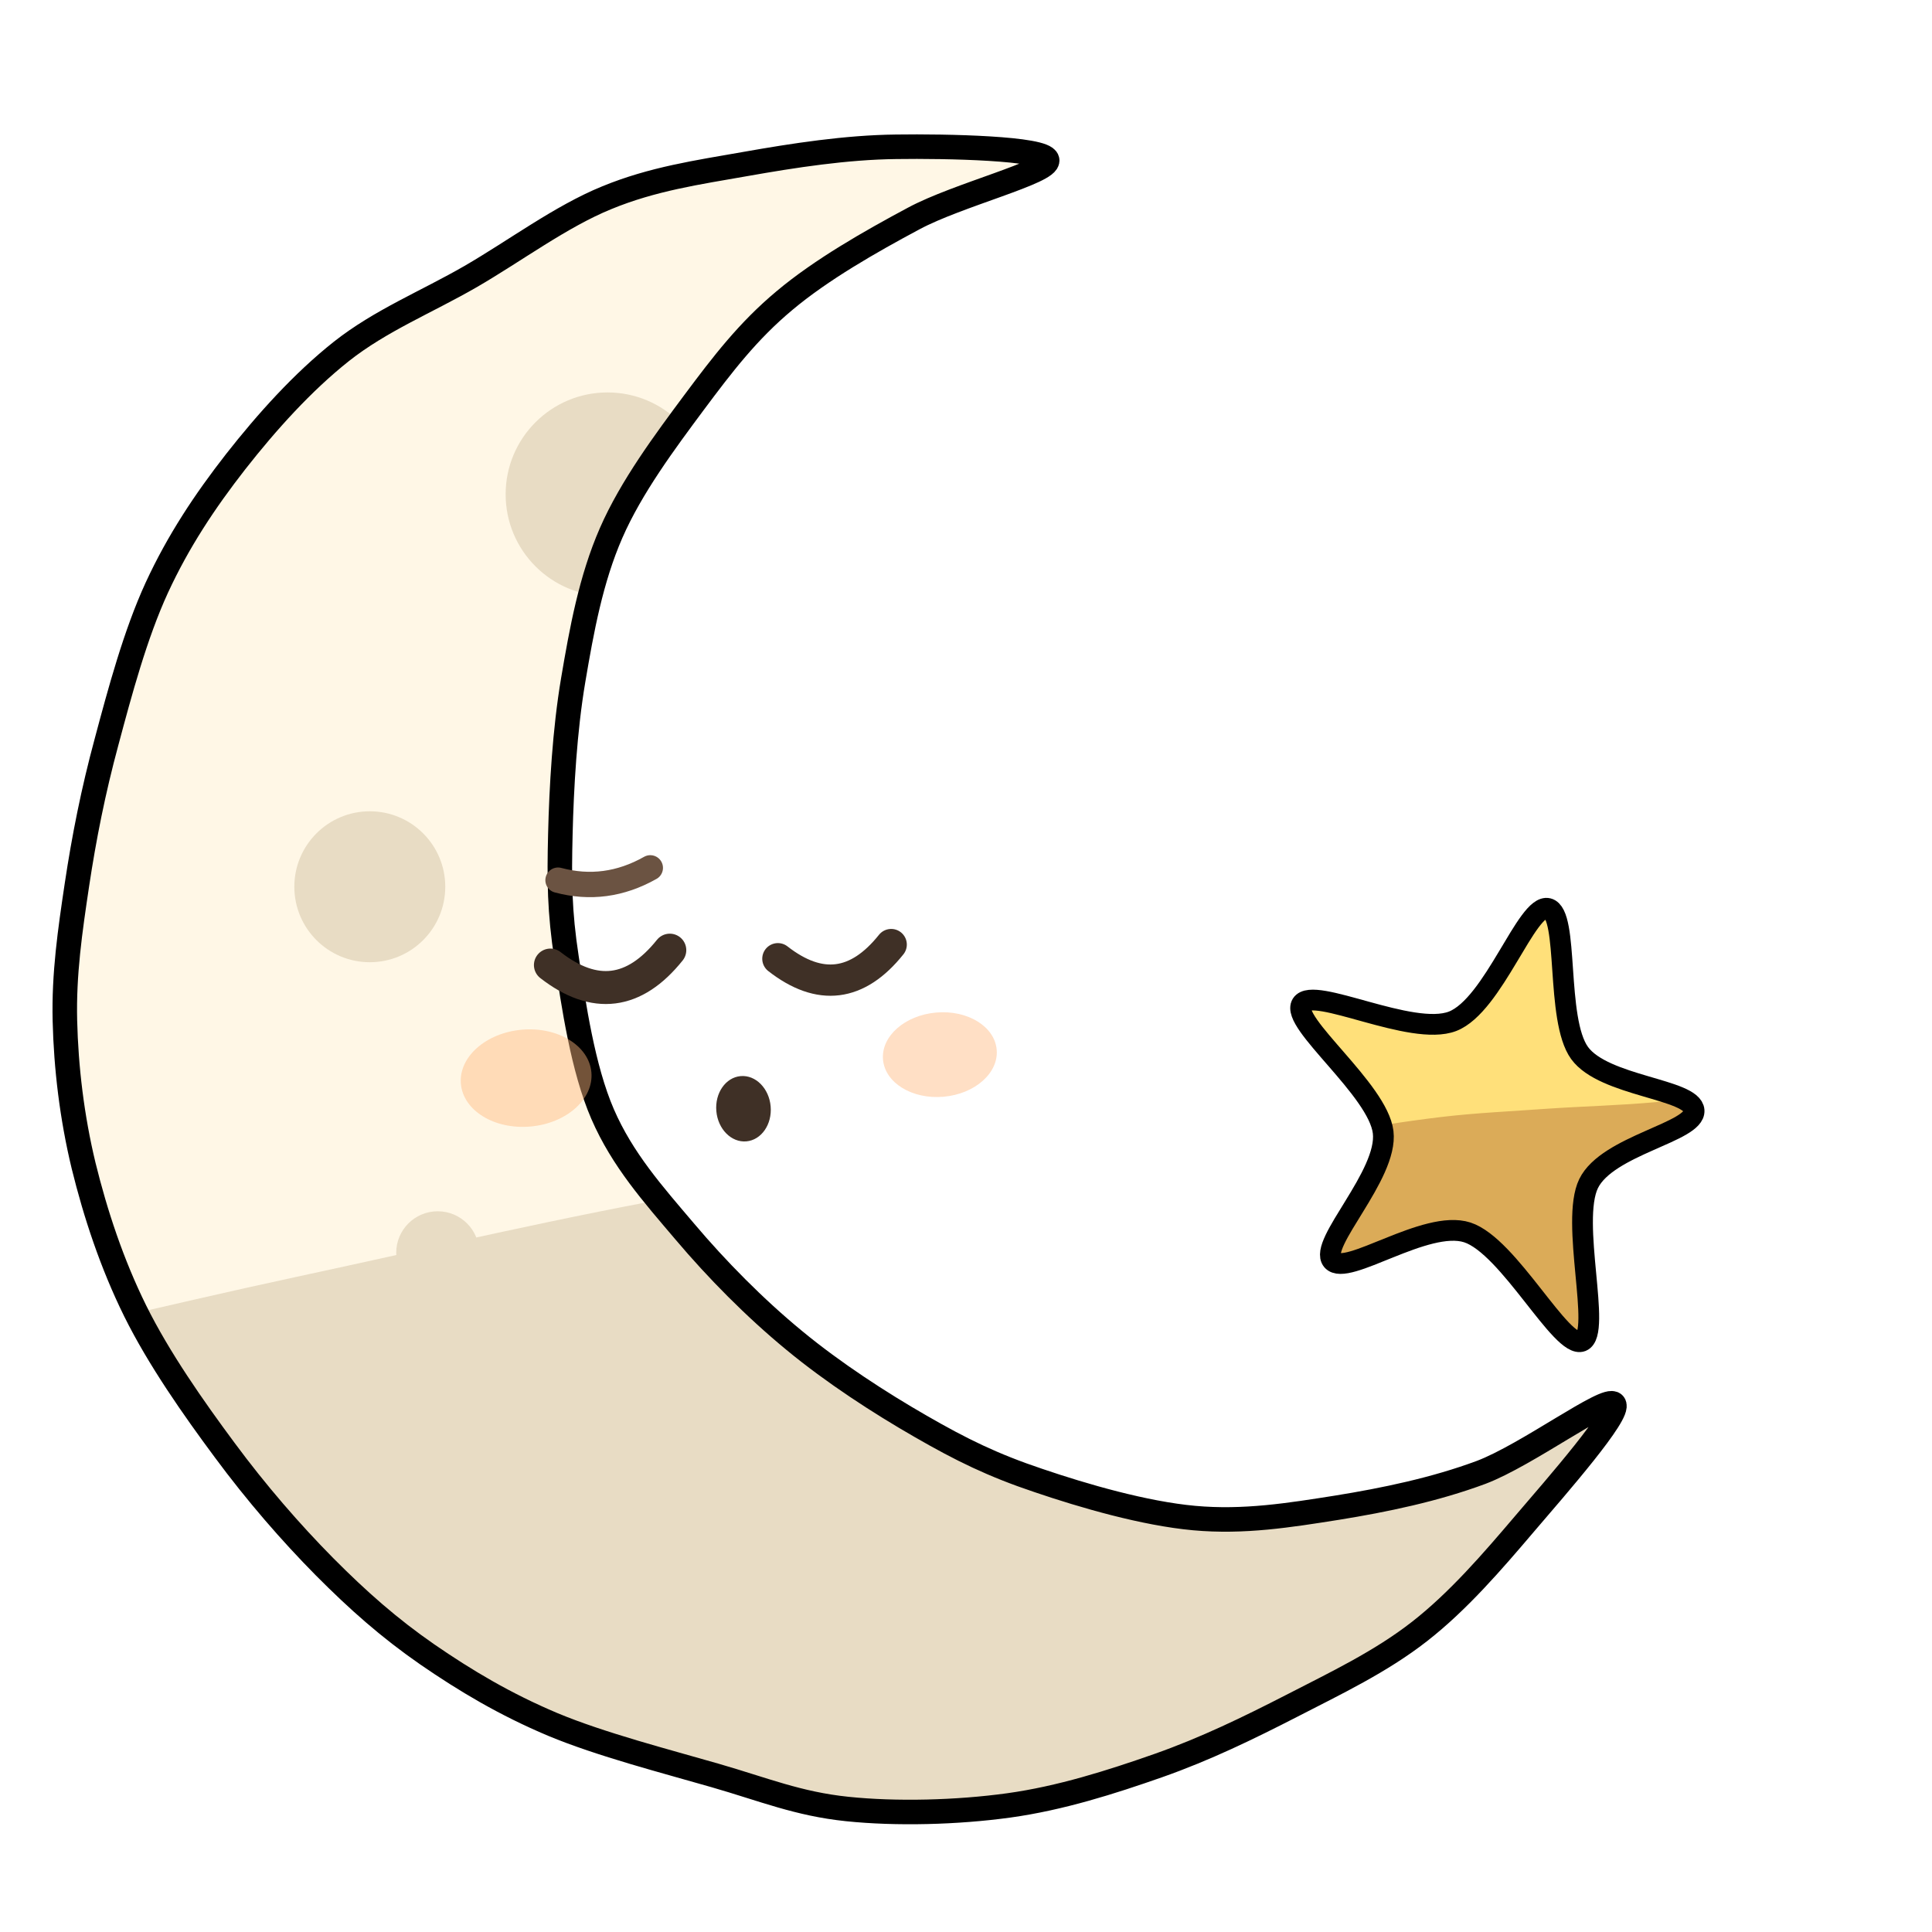
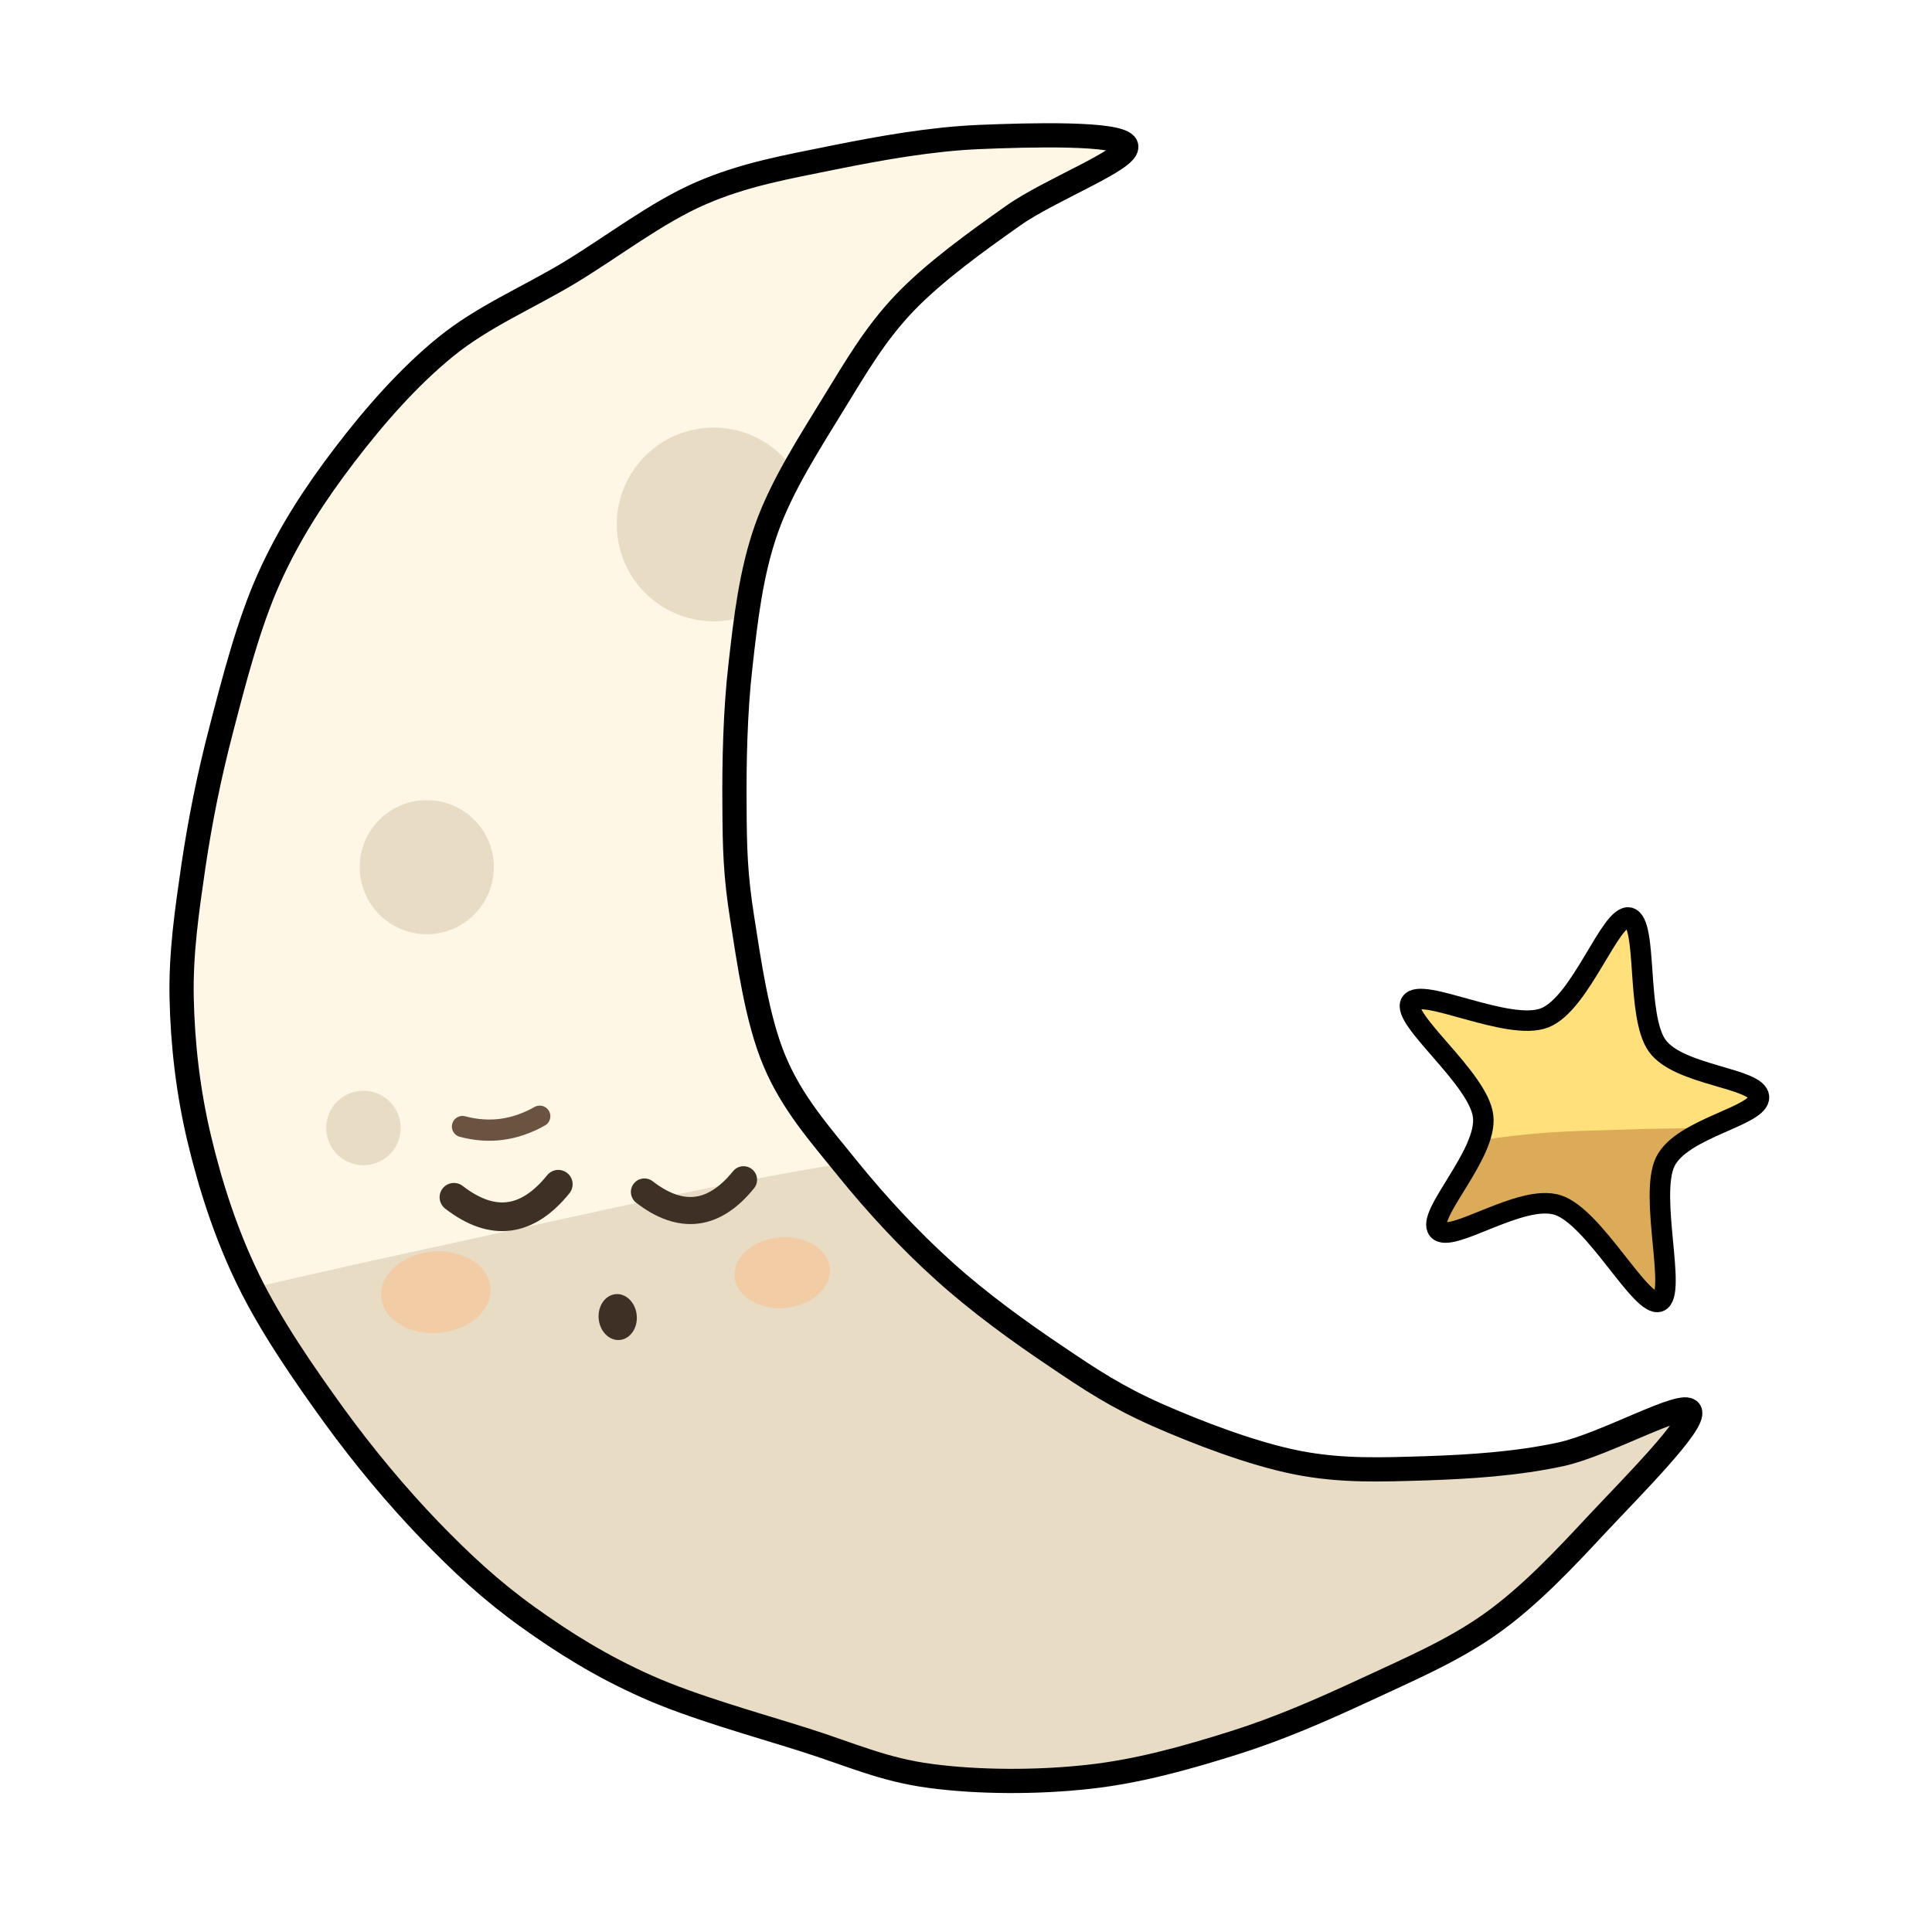
<svg xmlns="http://www.w3.org/2000/svg" width="1024" height="1024" viewBox="0 0 1024 1024">
  <defs>
    <clipPath id="k1">
-       <path d="M855.4,744.2 C859.2,748.8 825.2,787.6 808.0,807.7 C790.9,827.8 772.9,848.7 752.4,864.7 C731.8,880.8 707.8,892.2 684.7,904.1 C661.7,915.9 638.9,927.0 613.9,935.8 C588.8,944.6 562.1,953.1 534.7,956.9 C507.2,960.7 474.9,961.5 449.0,958.8 C423.0,956.1 404.9,948.5 378.9,941.0 C352.9,933.5 318.4,924.6 293.0,914.0 C267.6,903.3 246.7,890.8 226.5,876.9 C206.3,862.9 189.9,848.4 172.0,830.4 C154.1,812.3 135.8,791.2 119.1,768.6 C102.4,746.1 84.2,720.1 71.7,694.9 C59.3,669.8 50.6,643.4 44.3,617.8 C38.1,592.1 35.0,565.8 34.4,541.0 C33.8,516.2 37.1,493.5 40.8,468.8 C44.5,444.2 49.4,419.3 56.5,393.1 C63.5,366.9 71.7,336.3 83.1,311.5 C94.5,286.8 108.6,265.6 124.9,244.7 C141.3,223.8 160.3,202.6 181.0,186.2 C201.8,169.8 226.0,160.1 249.4,146.6 C272.9,133.0 297.3,114.7 321.6,104.8 C345.9,94.8 369.6,91.4 395.2,86.9 C420.7,82.4 448.4,78.1 475.0,77.8 C501.6,77.4 553.5,78.5 555.0,84.8 C556.5,91.1 507.5,103.3 484.3,115.8 C461.1,128.2 435.2,143.0 415.8,159.3 C396.4,175.5 383.1,192.9 367.8,213.4 C352.5,234.0 334.6,258.0 323.9,282.5 C313.2,307.0 308.3,333.9 303.8,360.5 C299.3,387.1 297.6,417.5 297.0,442.1 C296.4,466.6 296.5,483.1 300.3,507.8 C304.0,532.5 308.9,566.3 319.4,590.5 C329.9,614.7 346.1,632.9 363.0,652.8 C379.9,672.8 400.0,693.2 420.9,710.4 C441.7,727.6 466.4,743.6 488.0,756.0 C509.5,768.4 526.2,776.6 550.4,784.7 C574.5,792.9 606.6,802.2 632.9,804.6 C659.3,807.0 683.4,803.1 708.7,799.1 C734.1,795.0 760.5,789.5 785.0,780.4 C809.4,771.2 851.6,739.6 855.4,744.2 Z" />
+       <path d="M884.1,762.1 C887.4,768.3 852.4,803.3 834.7,822.2 C817.0,841.2 798.6,860.9 777.8,875.8 C757.0,890.7 732.8,900.9 709.7,911.7 C686.6,922.4 663.9,932.4 639.1,940.2 C614.3,948.0 587.9,955.5 560.8,958.4 C533.7,961.4 502.0,961.3 476.6,957.9 C451.1,954.6 433.6,946.3 408.2,938.3 C382.9,930.3 349.1,921.0 324.4,910.0 C299.6,899.0 279.4,886.3 259.9,872.3 C240.3,858.2 224.6,843.6 207.3,825.7 C190.0,807.7 172.4,786.7 156.2,764.4 C140.0,742.0 122.3,716.4 110.2,691.6 C98.1,666.8 89.8,640.8 83.8,615.6 C77.8,590.4 74.9,564.6 74.4,540.2 C73.9,515.9 77.2,493.7 80.7,469.5 C84.3,445.3 89.1,421.0 95.9,395.2 C102.6,369.4 110.4,339.1 121.4,314.7 C132.4,290.3 146.1,269.4 161.9,248.7 C177.7,228.0 196.1,206.9 216.2,190.6 C236.3,174.3 259.9,164.5 282.7,150.8 C305.4,137.1 329.2,118.6 352.9,108.3 C376.5,98.0 399.5,94.1 424.5,89.0 C449.4,84.0 476.5,79.1 502.6,78.0 C528.8,76.9 578.4,75.5 581.4,82.6 C584.4,89.6 540.5,106.2 520.7,120.3 C500.9,134.3 478.6,150.3 462.5,167.1 C446.4,184.0 436.5,201.4 424.1,221.5 C411.8,241.7 396.7,264.8 388.4,288.2 C380.1,311.6 377.2,336.9 374.4,361.8 C371.5,386.7 371.0,415.1 371.2,437.6 C371.3,460.2 371.7,474.4 375.3,497.2 C378.9,519.9 383.2,551.7 392.7,574.1 C402.1,596.6 416.9,613.2 432.1,632.0 C447.3,650.8 465.2,670.2 483.8,686.9 C502.4,703.7 524.4,719.6 543.5,732.4 C562.5,745.3 576.4,754.4 598.0,764.0 C619.6,773.5 648.9,784.8 673.0,789.6 C697.2,794.4 719.0,793.4 742.6,792.7 C766.2,791.9 791.2,790.3 814.8,785.2 C838.4,780.1 880.8,755.9 884.1,762.1 Z" />
    </clipPath>
    <clipPath id="k2">
-       <path d="M820.5,481.5 C831.8,484.3 824.3,540.2 837.2,558.1 C850.1,575.9 897.1,577.1 897.9,588.6 C898.7,600.1 852.0,606.9 842.0,627.3 C832.1,647.6 849.1,706.5 838.4,710.9 C827.7,715.2 799.8,660.4 777.7,653.2 C755.7,646.1 713.6,676.9 706.1,668.1 C698.7,659.2 735.8,622.8 733.1,600.1 C730.4,577.5 683.8,542.0 689.9,532.2 C696.1,522.4 748.1,549.7 769.9,541.3 C791.7,532.8 809.3,478.7 820.5,481.5 Z" />
+       <path d="M851.6,497.1 C861.7,499.7 855.0,549.9 866.6,565.9 C878.2,582.0 920.4,583.0 921.2,593.3 C921.9,603.7 879.9,609.8 870.9,628.1 C862.0,646.4 877.3,699.3 867.7,703.2 C858.1,707.1 833.0,657.8 813.2,651.4 C793.4,645.0 755.5,672.7 748.9,664.7 C742.2,656.8 775.6,624.0 773.1,603.7 C770.7,583.4 728.8,551.5 734.3,542.7 C739.8,533.9 786.6,558.5 806.1,550.9 C825.7,543.3 841.6,494.6 851.6,497.1 Z" />
    </clipPath>
  </defs>
-   <path d="M855.4,744.2 C859.2,748.8 825.2,787.6 808.0,807.7 C790.9,827.8 772.9,848.7 752.4,864.7 C731.8,880.8 707.8,892.2 684.7,904.1 C661.7,915.9 638.9,927.0 613.9,935.8 C588.8,944.6 562.1,953.1 534.7,956.9 C507.2,960.7 474.9,961.5 449.0,958.8 C423.0,956.1 404.9,948.5 378.9,941.0 C352.9,933.5 318.4,924.6 293.0,914.0 C267.6,903.3 246.7,890.8 226.5,876.9 C206.3,862.9 189.9,848.4 172.0,830.4 C154.1,812.3 135.8,791.2 119.1,768.6 C102.4,746.1 84.2,720.1 71.7,694.9 C59.3,669.8 50.6,643.4 44.3,617.8 C38.1,592.1 35.0,565.8 34.4,541.0 C33.8,516.2 37.1,493.5 40.8,468.8 C44.5,444.2 49.4,419.3 56.5,393.1 C63.5,366.9 71.7,336.3 83.1,311.5 C94.5,286.8 108.6,265.6 124.9,244.7 C141.3,223.8 160.3,202.6 181.0,186.2 C201.8,169.8 226.0,160.1 249.4,146.6 C272.9,133.0 297.3,114.7 321.6,104.8 C345.9,94.8 369.6,91.4 395.2,86.9 C420.7,82.4 448.4,78.1 475.0,77.8 C501.6,77.4 553.5,78.5 555.0,84.8 C556.5,91.1 507.5,103.3 484.3,115.8 C461.1,128.2 435.2,143.0 415.8,159.3 C396.4,175.5 383.1,192.9 367.8,213.4 C352.5,234.0 334.6,258.0 323.9,282.5 C313.2,307.0 308.3,333.9 303.8,360.5 C299.3,387.1 297.6,417.5 297.0,442.1 C296.4,466.6 296.5,483.1 300.3,507.8 C304.0,532.5 308.9,566.3 319.4,590.5 C329.9,614.7 346.1,632.9 363.0,652.8 C379.9,672.8 400.0,693.2 420.9,710.4 C441.7,727.6 466.4,743.6 488.0,756.0 C509.5,768.4 526.2,776.6 550.4,784.7 C574.5,792.9 606.6,802.2 632.9,804.6 C659.3,807.0 683.4,803.1 708.7,799.1 C734.1,795.0 760.5,789.5 785.0,780.4 C809.4,771.2 851.6,739.6 855.4,744.2 Z" fill="#fff7e6" />
-   <g clip-path="url(#k1)">
-     <path d="M-270.0,759.9 C-234.4,753.9 -127.5,737.8 -56.3,723.9 C15.0,710.1 86.2,692.0 157.4,676.7 C228.7,661.4 299.9,644.5 371.1,632.1 C442.4,619.6 513.6,609.4 584.9,602.0 C656.1,594.5 727.3,591.4 798.6,587.3 C869.8,583.2 941.0,582.2 1012.3,577.2 C1083.5,572.3 1190.4,560.8 1226.0,557.6 L1226.0,1838.0 L-270.0,1838.0 Z" fill="#e8dcc4" />
-     <circle cx="322.0" cy="262.0" r="54.0" fill="#e8dcc4" />
-     <circle cx="196.0" cy="470.0" r="40.0" fill="#e8dcc4" />
-     <circle cx="330.0" cy="754.0" r="46.0" fill="#e8dcc4" />
-     <circle cx="470.0" cy="852.0" r="30.0" fill="#e8dcc4" />
-     <circle cx="232.0" cy="664.0" r="22.0" fill="#e8dcc4" />
-   </g>
-   <path d="M855.4,744.2 C859.2,748.8 825.2,787.6 808.0,807.7 C790.9,827.8 772.9,848.7 752.4,864.7 C731.8,880.8 707.8,892.2 684.7,904.1 C661.7,915.9 638.9,927.0 613.9,935.8 C588.8,944.6 562.1,953.1 534.7,956.9 C507.2,960.7 474.9,961.5 449.0,958.8 C423.0,956.1 404.9,948.5 378.9,941.0 C352.9,933.5 318.4,924.6 293.0,914.0 C267.6,903.3 246.7,890.8 226.5,876.9 C206.3,862.9 189.9,848.4 172.0,830.4 C154.1,812.3 135.8,791.2 119.1,768.6 C102.4,746.1 84.2,720.1 71.7,694.9 C59.3,669.8 50.6,643.4 44.3,617.8 C38.1,592.1 35.0,565.8 34.4,541.0 C33.8,516.2 37.1,493.5 40.8,468.8 C44.5,444.2 49.4,419.3 56.5,393.1 C63.5,366.9 71.7,336.3 83.1,311.5 C94.5,286.8 108.6,265.6 124.9,244.7 C141.3,223.8 160.3,202.6 181.0,186.2 C201.8,169.8 226.0,160.1 249.4,146.6 C272.9,133.0 297.3,114.7 321.6,104.8 C345.9,94.8 369.6,91.4 395.2,86.9 C420.7,82.4 448.4,78.1 475.0,77.8 C501.6,77.4 553.5,78.5 555.0,84.8 C556.5,91.1 507.5,103.3 484.3,115.8 C461.1,128.2 435.2,143.0 415.8,159.3 C396.4,175.5 383.1,192.9 367.8,213.4 C352.5,234.0 334.6,258.0 323.9,282.5 C313.2,307.0 308.3,333.9 303.8,360.5 C299.3,387.1 297.6,417.5 297.0,442.1 C296.4,466.6 296.5,483.1 300.3,507.8 C304.0,532.5 308.9,566.3 319.4,590.5 C329.9,614.7 346.1,632.9 363.0,652.8 C379.9,672.8 400.0,693.2 420.9,710.4 C441.7,727.6 466.4,743.6 488.0,756.0 C509.5,768.4 526.2,776.6 550.4,784.7 C574.5,792.9 606.6,802.2 632.9,804.6 C659.3,807.0 683.4,803.1 708.7,799.1 C734.1,795.0 760.5,789.5 785.0,780.4 C809.4,771.2 851.6,739.6 855.4,744.2 Z" fill="none" stroke="#000000" stroke-width="13" stroke-linejoin="round" stroke-linecap="round" />
-   <path d="M820.5,481.5 C831.8,484.3 824.3,540.2 837.2,558.1 C850.1,575.9 897.1,577.1 897.9,588.6 C898.7,600.1 852.0,606.9 842.0,627.3 C832.1,647.6 849.1,706.5 838.4,710.9 C827.7,715.2 799.8,660.4 777.7,653.2 C755.7,646.1 713.6,676.9 706.1,668.1 C698.7,659.2 735.8,622.8 733.1,600.1 C730.4,577.5 683.8,542.0 689.9,532.2 C696.1,522.4 748.1,549.7 769.9,541.3 C791.7,532.8 809.3,478.7 820.5,481.5 Z" fill="#ffe07a" />
-   <g clip-path="url(#k2)">
-     <path d="M591.4,630.9 C601.0,628.3 629.6,620.4 648.7,615.4 C667.8,610.5 686.9,605.2 706.0,601.3 C725.1,597.4 744.2,594.4 763.3,592.1 C782.4,589.8 801.6,589.0 820.7,587.6 C839.8,586.3 858.9,585.9 878.0,584.1 C897.1,582.4 916.2,580.3 935.3,577.1 C954.4,573.9 983.0,566.8 992.6,564.7 L992.6,950.0 L591.4,950.0 Z" fill="#dbab58" />
-   </g>
-   <path d="M820.5,481.5 C831.8,484.3 824.3,540.2 837.2,558.1 C850.1,575.9 897.1,577.1 897.9,588.6 C898.7,600.1 852.0,606.9 842.0,627.3 C832.1,647.6 849.1,706.5 838.4,710.9 C827.7,715.2 799.8,660.4 777.7,653.2 C755.7,646.1 713.6,676.9 706.1,668.1 C698.7,659.2 735.8,622.8 733.1,600.1 C730.4,577.5 683.8,542.0 689.9,532.2 C696.1,522.4 748.1,549.7 769.9,541.3 C791.7,532.8 809.3,478.7 820.5,481.5 Z" fill="none" stroke="#000000" stroke-width="11" stroke-linejoin="round" stroke-linecap="round" />
-   <g id="face" transform="translate(384.0,524.0) rotate(-5.0) scale(1.12)">
-     <g id="face-blush">
-       <ellipse cx="-97.2" cy="34.0" rx="31" ry="23" fill="#ffb77e" opacity="0.45" />
-       <ellipse cx="98.8" cy="40.0" rx="27" ry="20" fill="#ffb77e" opacity="0.45" />
+   <g transform="translate(22.828,-4.392) scale(0.98727)">
+     <path d="M884.1,762.1 C887.4,768.3 852.4,803.3 834.7,822.2 C817.0,841.2 798.6,860.9 777.8,875.8 C757.0,890.7 732.8,900.9 709.7,911.7 C686.6,922.4 663.9,932.4 639.1,940.2 C614.3,948.0 587.9,955.5 560.8,958.4 C533.7,961.4 502.0,961.3 476.6,957.9 C451.1,954.6 433.6,946.3 408.2,938.3 C382.9,930.3 349.1,921.0 324.4,910.0 C299.6,899.0 279.4,886.3 259.9,872.3 C240.3,858.2 224.6,843.6 207.3,825.7 C190.0,807.7 172.4,786.7 156.2,764.4 C140.0,742.0 122.3,716.4 110.2,691.6 C98.1,666.8 89.8,640.8 83.8,615.6 C77.8,590.4 74.9,564.6 74.4,540.2 C73.9,515.9 77.2,493.7 80.7,469.5 C84.3,445.3 89.1,421.0 95.9,395.2 C102.6,369.4 110.4,339.1 121.4,314.7 C132.4,290.3 146.1,269.4 161.9,248.7 C177.7,228.0 196.1,206.9 216.2,190.6 C236.3,174.3 259.9,164.5 282.7,150.8 C305.4,137.1 329.2,118.6 352.9,108.3 C376.5,98.0 399.5,94.1 424.5,89.0 C449.4,84.0 476.5,79.1 502.6,78.0 C528.8,76.9 578.4,75.5 581.4,82.6 C584.4,89.6 540.5,106.2 520.7,120.3 C500.9,134.3 478.6,150.3 462.5,167.1 C446.4,184.0 436.5,201.4 424.1,221.5 C411.8,241.7 396.7,264.8 388.4,288.2 C380.1,311.6 377.2,336.9 374.4,361.8 C371.5,386.7 371.0,415.1 371.2,437.6 C371.3,460.2 371.7,474.4 375.3,497.2 C378.9,519.9 383.2,551.7 392.7,574.1 C402.1,596.6 416.9,613.2 432.1,632.0 C447.3,650.8 465.2,670.2 483.8,686.9 C502.4,703.7 524.4,719.6 543.5,732.4 C562.5,745.3 576.4,754.4 598.0,764.0 C619.6,773.5 648.9,784.8 673.0,789.6 C697.2,794.4 719.0,793.4 742.6,792.7 C766.2,791.9 791.2,790.3 814.8,785.2 C838.4,780.1 880.8,755.9 884.1,762.1 Z" fill="#fff7e6" />
+     <g clip-path="url(#k1)">
+       <path d="M-230.0,759.9 C-194.4,753.9 -87.5,737.8 -16.3,723.9 C55.0,710.1 126.2,692.0 197.4,676.7 C268.7,661.4 339.9,644.5 411.1,632.1 C482.4,619.6 553.6,609.4 624.9,602.0 C696.1,594.5 767.3,591.4 838.6,587.3 C909.8,583.2 981.0,582.2 1052.3,577.2 C1123.5,572.3 1230.4,560.8 1266.0,557.6 L1266.0,1838.0 L-230.0,1838.0 Z" fill="#e8dcc4" />
+       <circle cx="360.0" cy="286.0" r="52.0" fill="#e8dcc4" />
+       <circle cx="206.0" cy="470.0" r="36.0" fill="#e8dcc4" />
+       <circle cx="172.0" cy="610.0" r="20.0" fill="#e8dcc4" />
+       <circle cx="392.0" cy="856.0" r="40.0" fill="#e8dcc4" />
+       <circle cx="556.0" cy="904.0" r="24.0" fill="#e8dcc4" />
    </g>
-     <g id="face-neutral" display="none">
-       <g id="face-neutral-eyes">
-         <g transform="translate(-52.0,-10.0)">
-           <ellipse cx="0" cy="0" rx="23.0" ry="27.0" fill="#3f3026" transform="rotate(-7)" />
+     <path d="M884.1,762.1 C887.4,768.3 852.4,803.3 834.7,822.2 C817.0,841.2 798.6,860.9 777.8,875.8 C757.0,890.7 732.8,900.9 709.7,911.7 C686.6,922.4 663.9,932.4 639.1,940.2 C614.3,948.0 587.9,955.5 560.8,958.4 C533.7,961.4 502.0,961.3 476.6,957.9 C451.1,954.6 433.6,946.3 408.2,938.3 C382.9,930.3 349.1,921.0 324.4,910.0 C299.6,899.0 279.4,886.3 259.9,872.3 C240.3,858.2 224.6,843.6 207.3,825.7 C190.0,807.7 172.4,786.7 156.2,764.4 C140.0,742.0 122.3,716.4 110.2,691.6 C98.1,666.8 89.8,640.8 83.8,615.6 C77.8,590.4 74.9,564.6 74.4,540.2 C73.9,515.9 77.2,493.7 80.7,469.5 C84.3,445.3 89.1,421.0 95.9,395.2 C102.6,369.4 110.4,339.1 121.4,314.7 C132.4,290.3 146.1,269.4 161.9,248.7 C177.7,228.0 196.1,206.9 216.2,190.6 C236.3,174.3 259.9,164.5 282.7,150.8 C305.4,137.1 329.2,118.6 352.9,108.3 C376.5,98.0 399.5,94.1 424.5,89.0 C449.4,84.0 476.5,79.1 502.6,78.0 C528.8,76.9 578.4,75.5 581.4,82.6 C584.4,89.6 540.5,106.2 520.7,120.3 C500.9,134.3 478.6,150.3 462.5,167.1 C446.4,184.0 436.5,201.4 424.1,221.5 C411.8,241.7 396.7,264.8 388.4,288.2 C380.1,311.6 377.2,336.9 374.4,361.8 C371.5,386.7 371.0,415.1 371.2,437.6 C371.3,460.2 371.7,474.4 375.3,497.2 C378.9,519.9 383.2,551.7 392.7,574.1 C402.1,596.6 416.9,613.2 432.1,632.0 C447.3,650.8 465.2,670.2 483.8,686.9 C502.4,703.7 524.4,719.6 543.5,732.4 C562.5,745.3 576.4,754.4 598.0,764.0 C619.6,773.5 648.9,784.8 673.0,789.6 C697.2,794.4 719.0,793.4 742.6,792.7 C766.2,791.9 791.2,790.3 814.8,785.2 C838.4,780.1 880.8,755.9 884.1,762.1 Z" fill="none" stroke="#000000" stroke-width="13" stroke-linejoin="round" stroke-linecap="round" />
+     <path d="M851.6,497.1 C861.7,499.7 855.0,549.9 866.6,565.9 C878.2,582.0 920.4,583.0 921.2,593.3 C921.9,603.7 879.9,609.8 870.9,628.1 C862.0,646.4 877.3,699.3 867.7,703.2 C858.1,707.1 833.0,657.8 813.2,651.4 C793.4,645.0 755.5,672.7 748.9,664.7 C742.2,656.8 775.6,624.0 773.1,603.7 C770.7,583.4 728.8,551.5 734.3,542.7 C739.8,533.9 786.6,558.5 806.1,550.9 C825.7,543.3 841.6,494.6 851.6,497.1 Z" fill="#ffe07a" />
+     <g clip-path="url(#k2)">
+       <path d="M645.8,646.8 C654.4,644.5 680.1,637.3 697.3,632.9 C714.4,628.5 731.6,623.8 748.8,620.5 C765.9,617.2 783.1,614.7 800.3,613.1 C817.4,611.5 834.6,611.4 851.7,610.8 C868.9,610.1 886.1,610.5 903.2,609.4 C920.4,608.4 937.6,607.0 954.7,604.4 C971.9,601.8 997.6,595.5 1006.2,593.7 L1006.2,918.0 L645.8,918.0 Z" fill="#dbab58" />
+     </g>
+     <path d="M851.6,497.1 C861.7,499.7 855.0,549.9 866.6,565.9 C878.2,582.0 920.4,583.0 921.2,593.3 C921.9,603.7 879.9,609.8 870.9,628.1 C862.0,646.4 877.3,699.3 867.7,703.2 C858.1,707.1 833.0,657.8 813.2,651.4 C793.4,645.0 755.5,672.7 748.9,664.7 C742.2,656.8 775.6,624.0 773.1,603.7 C770.7,583.4 728.8,551.5 734.3,542.7 C739.8,533.9 786.6,558.5 806.1,550.9 C825.7,543.3 841.6,494.6 851.6,497.1 Z" fill="none" stroke="#000000" stroke-width="11" stroke-linejoin="round" stroke-linecap="round" />
+     <g id="face" transform="translate(300.0,658.0) rotate(-5.0) scale(0.95)">
+       <g id="face-blush">
+         <ellipse cx="-97.2" cy="34.0" rx="31" ry="23" fill="#ffb77e" opacity="0.45" />
+         <ellipse cx="98.8" cy="40.0" rx="27" ry="20" fill="#ffb77e" opacity="0.45" />
+       </g>
+       <g id="face-neutral" display="none">
+         <g id="face-neutral-eyes">
+           <g transform="translate(-52.0,-10.0)">
+             <ellipse cx="0" cy="0" rx="24.0" ry="28.0" fill="#3f3026" transform="rotate(-7)" />
+           </g>
+           <g transform="translate(54.0,-4.0)">
+             <ellipse cx="0" cy="0" rx="22.8" ry="26.6" fill="#3f3026" transform="rotate(6)" />
+           </g>
        </g>
-         <g transform="translate(54.0,-4.0)">
-           <ellipse cx="0" cy="0" rx="21.8" ry="25.7" fill="#3f3026" transform="rotate(6)" />
+         <g id="face-neutral-mouth">
+           <path d="M-16.2,51.1 Q4.0,64.1 25.6,49.0" fill="none" stroke="#3f3026" stroke-width="10.8" stroke-linejoin="round" stroke-linecap="round" />
        </g>
      </g>
-       <g id="face-neutral-mouth">
-         <path d="M-20.1,50.6 Q4.0,66.0 29.8,48.0" fill="none" stroke="#3f3026" stroke-width="12.9" stroke-linejoin="round" stroke-linecap="round" />
-       </g>
-     </g>
-     <g id="face-happy" display="none">
-       <g id="face-happy-eyes">
-         <g transform="translate(-52.0,-10.0)">
-           <path d="M-29.1,8.3 Q0.0,-31.2 27.8,6.2" fill="none" stroke="#3f3026" stroke-width="15.6" stroke-linejoin="round" stroke-linecap="round" />
+       <g id="face-happy" display="none">
+         <g id="face-happy-eyes">
+           <g transform="translate(-52.0,-10.0)">
+             <path d="M-30.3,8.6 Q0.0,-32.3 29.1,6.5" fill="none" stroke="#3f3026" stroke-width="16.2" stroke-linejoin="round" stroke-linecap="round" />
+           </g>
+           <g transform="translate(54.0,-4.0)">
+             <path d="M-28.8,8.2 Q0.0,-30.7 27.6,6.1" fill="none" stroke="#3f3026" stroke-width="15.3" stroke-linejoin="round" stroke-linecap="round" />
+           </g>
        </g>
-         <g transform="translate(54.0,-4.0)">
-           <path d="M-27.6,7.9 Q0.0,-29.6 26.4,5.9" fill="none" stroke="#3f3026" stroke-width="14.8" stroke-linejoin="round" stroke-linecap="round" />
+         <g id="face-happy-mouth">
+           <path d="M-26.2,45.4 Q4.0,77.0 35.7,43.2" fill="none" stroke="#3f3026" stroke-width="11.5" stroke-linejoin="round" stroke-linecap="round" />
        </g>
      </g>
-       <g id="face-happy-mouth">
-         <path d="M-32.1,43.7 Q4.0,81.5 41.8,41.1" fill="none" stroke="#3f3026" stroke-width="13.8" stroke-linejoin="round" stroke-linecap="round" />
-       </g>
-     </g>
-     <g id="face-delighted" display="none">
-       <g id="face-delighted-eyes">
-         <g transform="translate(-52.0,-10.0)">
-           <path d="M-29.1,8.3 Q0.0,-31.2 27.8,6.2" fill="none" stroke="#3f3026" stroke-width="15.6" stroke-linejoin="round" stroke-linecap="round" />
+       <g id="face-delighted" display="none">
+         <g id="face-delighted-eyes">
+           <g transform="translate(-52.0,-10.0)">
+             <path d="M-30.3,8.6 Q0.0,-32.3 29.1,6.5" fill="none" stroke="#3f3026" stroke-width="16.2" stroke-linejoin="round" stroke-linecap="round" />
+           </g>
+           <g transform="translate(54.0,-4.0)">
+             <path d="M-28.8,8.2 Q0.0,-30.7 27.6,6.1" fill="none" stroke="#3f3026" stroke-width="15.3" stroke-linejoin="round" stroke-linecap="round" />
+           </g>
        </g>
-         <g transform="translate(54.0,-4.0)">
-           <path d="M-27.6,7.9 Q0.0,-29.6 26.4,5.9" fill="none" stroke="#3f3026" stroke-width="14.8" stroke-linejoin="round" stroke-linecap="round" />
+         <g id="face-delighted-mouth">
+           <path d="M-30.6,41.0 Q4.0,46.8 38.6,36.7 Q37.8,90.0 4.0,92.9 Q-29.8,88.6 -30.6,41.0 Z" fill="#3f3026" />
+           <path d="M-27.0,44.6 Q4.0,49.7 35.0,40.3 L33.5,54.7 Q4.0,62.6 -25.5,57.6 Z" fill="#fff7e6" />
+           <ellipse cx="5.4" cy="78.5" rx="14.4" ry="9.4" fill="#d96a62" />
        </g>
      </g>
-       <g id="face-delighted-mouth">
-         <path d="M-37.3,38.5 Q4.0,45.4 45.3,33.4 Q44.4,97.0 4.0,100.4 Q-36.4,95.3 -37.3,38.5 Z" fill="#3f3026" />
-         <path d="M-33.0,42.8 Q4.0,48.8 41.0,37.7 L39.3,54.9 Q4.0,64.3 -31.3,58.3 Z" fill="#fff7e6" />
-         <ellipse cx="5.7" cy="83.2" rx="17.2" ry="11.2" fill="#d96a62" />
-       </g>
-     </g>
-     <g id="face-sleepy">
-       <g id="face-sleepy-brows">
-         <path d="M-74,-58 Q-52,-50 -30,-60" fill="none" stroke="#6b5342" stroke-width="12" stroke-linejoin="round" stroke-linecap="round" />
-       </g>
-       <g id="face-sleepy-eyes">
-         <g transform="translate(-52.0,-10.0)">
-           <path d="M-29.1,-8.3 Q0.0,18.7 27.8,-10.4" fill="none" stroke="#3f3026" stroke-width="15.6" stroke-linejoin="round" stroke-linecap="round" />
+       <g id="face-sleepy">
+         <g id="face-sleepy-brows">
+           <path d="M-74,-58 Q-52,-50 -30,-60" fill="none" stroke="#6b5342" stroke-width="12" stroke-linejoin="round" stroke-linecap="round" />
        </g>
-         <g transform="translate(54.0,-4.0)">
-           <path d="M-27.6,-7.9 Q0.0,17.8 26.4,-9.9" fill="none" stroke="#3f3026" stroke-width="14.8" stroke-linejoin="round" stroke-linecap="round" />
+         <g id="face-sleepy-eyes">
+           <g transform="translate(-52.0,-10.0)">
+             <path d="M-30.3,-8.6 Q0.0,19.4 29.1,-10.8" fill="none" stroke="#3f3026" stroke-width="16.2" stroke-linejoin="round" stroke-linecap="round" />
+           </g>
+           <g transform="translate(54.0,-4.0)">
+             <path d="M-28.8,-8.2 Q0.0,18.4 27.6,-10.2" fill="none" stroke="#3f3026" stroke-width="15.3" stroke-linejoin="round" stroke-linecap="round" />
+           </g>
+         </g>
+         <g id="face-sleepy-mouth">
+           <ellipse cx="4.0" cy="56.9" rx="10.8" ry="13.0" fill="#3f3026" />
        </g>
      </g>
-       <g id="face-sleepy-mouth">
-         <ellipse cx="4.0" cy="57.4" rx="12.9" ry="15.5" fill="#3f3026" />
-       </g>
-     </g>
-     <g id="face-surprised" display="none">
-       <g id="face-surprised-brows">
-         <path d="M-74,-66 Q-52,-86 -30,-68" fill="none" stroke="#6b5342" stroke-width="13" stroke-linejoin="round" stroke-linecap="round" />
-         <path d="M33,-62 Q55,-83 77,-64" fill="none" stroke="#6b5342" stroke-width="13" stroke-linejoin="round" stroke-linecap="round" />
-       </g>
-       <g id="face-surprised-eyes">
-         <g transform="translate(-52.0,-10.0)">
-           <ellipse cx="0" cy="0" rx="26.6" ry="32.2" fill="#3f3026" />
-           <ellipse cx="-8.5" cy="-12.5" rx="8.5" ry="9.3" fill="#fff7e6" />
+       <g id="face-surprised" display="none">
+         <g id="face-surprised-brows">
+           <path d="M-74,-66 Q-52,-86 -30,-68" fill="none" stroke="#6b5342" stroke-width="13" stroke-linejoin="round" stroke-linecap="round" />
+           <path d="M33,-62 Q55,-83 77,-64" fill="none" stroke="#6b5342" stroke-width="13" stroke-linejoin="round" stroke-linecap="round" />
        </g>
-         <g transform="translate(54.0,-4.0)">
-           <ellipse cx="0" cy="0" rx="25.3" ry="30.6" fill="#3f3026" />
-           <ellipse cx="-8.0" cy="-11.8" rx="8.1" ry="8.9" fill="#fff7e6" />
+         <g id="face-surprised-eyes">
+           <g transform="translate(-52.0,-10.0)">
+             <ellipse cx="0" cy="0" rx="27.8" ry="33.4" fill="#3f3026" />
+             <ellipse cx="-8.8" cy="-12.9" rx="8.9" ry="9.7" fill="#fff7e6" />
+           </g>
+           <g transform="translate(54.0,-4.0)">
+             <ellipse cx="0" cy="0" rx="26.4" ry="31.7" fill="#3f3026" />
+             <ellipse cx="-8.4" cy="-12.3" rx="8.4" ry="9.2" fill="#fff7e6" />
+           </g>
+         </g>
+         <g id="face-surprised-mouth">
+           <ellipse cx="4.7" cy="59.8" rx="14.4" ry="19.4" fill="#3f3026" />
        </g>
      </g>
-       <g id="face-surprised-mouth">
-         <ellipse cx="4.9" cy="60.9" rx="17.2" ry="23.2" fill="#3f3026" />
-       </g>
-     </g>
-     <g id="face-mischief" display="none">
-       <g id="face-mischief-brows">
-         <path d="M-76,-62 L-30,-46" fill="none" stroke="#6b5342" stroke-width="13" stroke-linejoin="round" stroke-linecap="round" />
-         <path d="M77,-58 L33,-42" fill="none" stroke="#6b5342" stroke-width="13" stroke-linejoin="round" stroke-linecap="round" />
-       </g>
-       <g id="face-mischief-eyes">
-         <g transform="translate(-52.0,-10.0)">
-           <path d="M-25.4,-17.7 L25.4,-17.7 Q25.4,17.7 0.0,17.7 Q-25.4,17.7 -25.4,-17.7 Z" fill="#3f3026" />
+       <g id="face-mischief" display="none">
+         <g id="face-mischief-brows">
+           <path d="M-76,-62 L-30,-46" fill="none" stroke="#6b5342" stroke-width="13" stroke-linejoin="round" stroke-linecap="round" />
+           <path d="M77,-58 L33,-42" fill="none" stroke="#6b5342" stroke-width="13" stroke-linejoin="round" stroke-linecap="round" />
        </g>
-         <g transform="translate(54.0,-4.0)">
-           <path d="M-24.1,-16.8 L24.1,-16.8 Q24.1,16.8 0.0,16.8 Q-24.1,16.8 -24.1,-16.8 Z" fill="#3f3026" />
+         <g id="face-mischief-eyes">
+           <g transform="translate(-52.0,-10.0)">
+             <path d="M-26.5,-18.3 L26.5,-18.3 Q26.5,18.3 0.0,18.3 Q-26.5,18.3 -26.5,-18.3 Z" fill="#3f3026" />
+           </g>
+           <g transform="translate(54.0,-4.0)">
+             <path d="M-25.2,-17.4 L25.2,-17.4 Q25.2,17.4 0.0,17.4 Q-25.2,17.4 -25.2,-17.4 Z" fill="#3f3026" />
+           </g>
+         </g>
+         <g id="face-mischief-mouth">
+           <path d="M-24.8,56.9 Q2.6,56.9 35.7,35.3" fill="none" stroke="#3f3026" stroke-width="10.8" stroke-linejoin="round" stroke-linecap="round" />
        </g>
      </g>
-       <g id="face-mischief-mouth">
-         <path d="M-30.4,57.4 Q2.3,57.4 41.8,31.6" fill="none" stroke="#3f3026" stroke-width="12.9" stroke-linejoin="round" stroke-linecap="round" />
-       </g>
-     </g>
-     <g id="face-blink" display="none">
-       <g id="face-blink-eyes">
-         <g transform="translate(-52.0,-10.0)">
-           <path d="M-31.5,2.1 Q0.0,-6.2 30.3,1.0" fill="none" stroke="#3f3026" stroke-width="16.6" stroke-linejoin="round" stroke-linecap="round" />
+       <g id="face-blink" display="none">
+         <g id="face-blink-eyes">
+           <g transform="translate(-52.0,-10.0)">
+             <path d="M-32.8,2.2 Q0.0,-6.5 31.6,1.1" fill="none" stroke="#3f3026" stroke-width="17.2" stroke-linejoin="round" stroke-linecap="round" />
+           </g>
+           <g transform="translate(54.0,-4.0)">
+             <path d="M-31.2,2.0 Q0.0,-6.1 30.0,1.0" fill="none" stroke="#3f3026" stroke-width="16.4" stroke-linejoin="round" stroke-linecap="round" />
+           </g>
        </g>
-         <g transform="translate(54.0,-4.0)">
-           <path d="M-29.9,2.0 Q0.0,-5.9 28.8,1.0" fill="none" stroke="#3f3026" stroke-width="15.8" stroke-linejoin="round" stroke-linecap="round" />
+         <g id="face-blink-mouth">
+           <path d="M-16.2,51.1 Q4.0,64.1 25.6,49.0" fill="none" stroke="#3f3026" stroke-width="10.8" stroke-linejoin="round" stroke-linecap="round" />
        </g>
-       </g>
-       <g id="face-blink-mouth">
-         <path d="M-20.1,50.6 Q4.0,66.0 29.8,48.0" fill="none" stroke="#3f3026" stroke-width="12.9" stroke-linejoin="round" stroke-linecap="round" />
      </g>
    </g>
  </g>
</svg>
